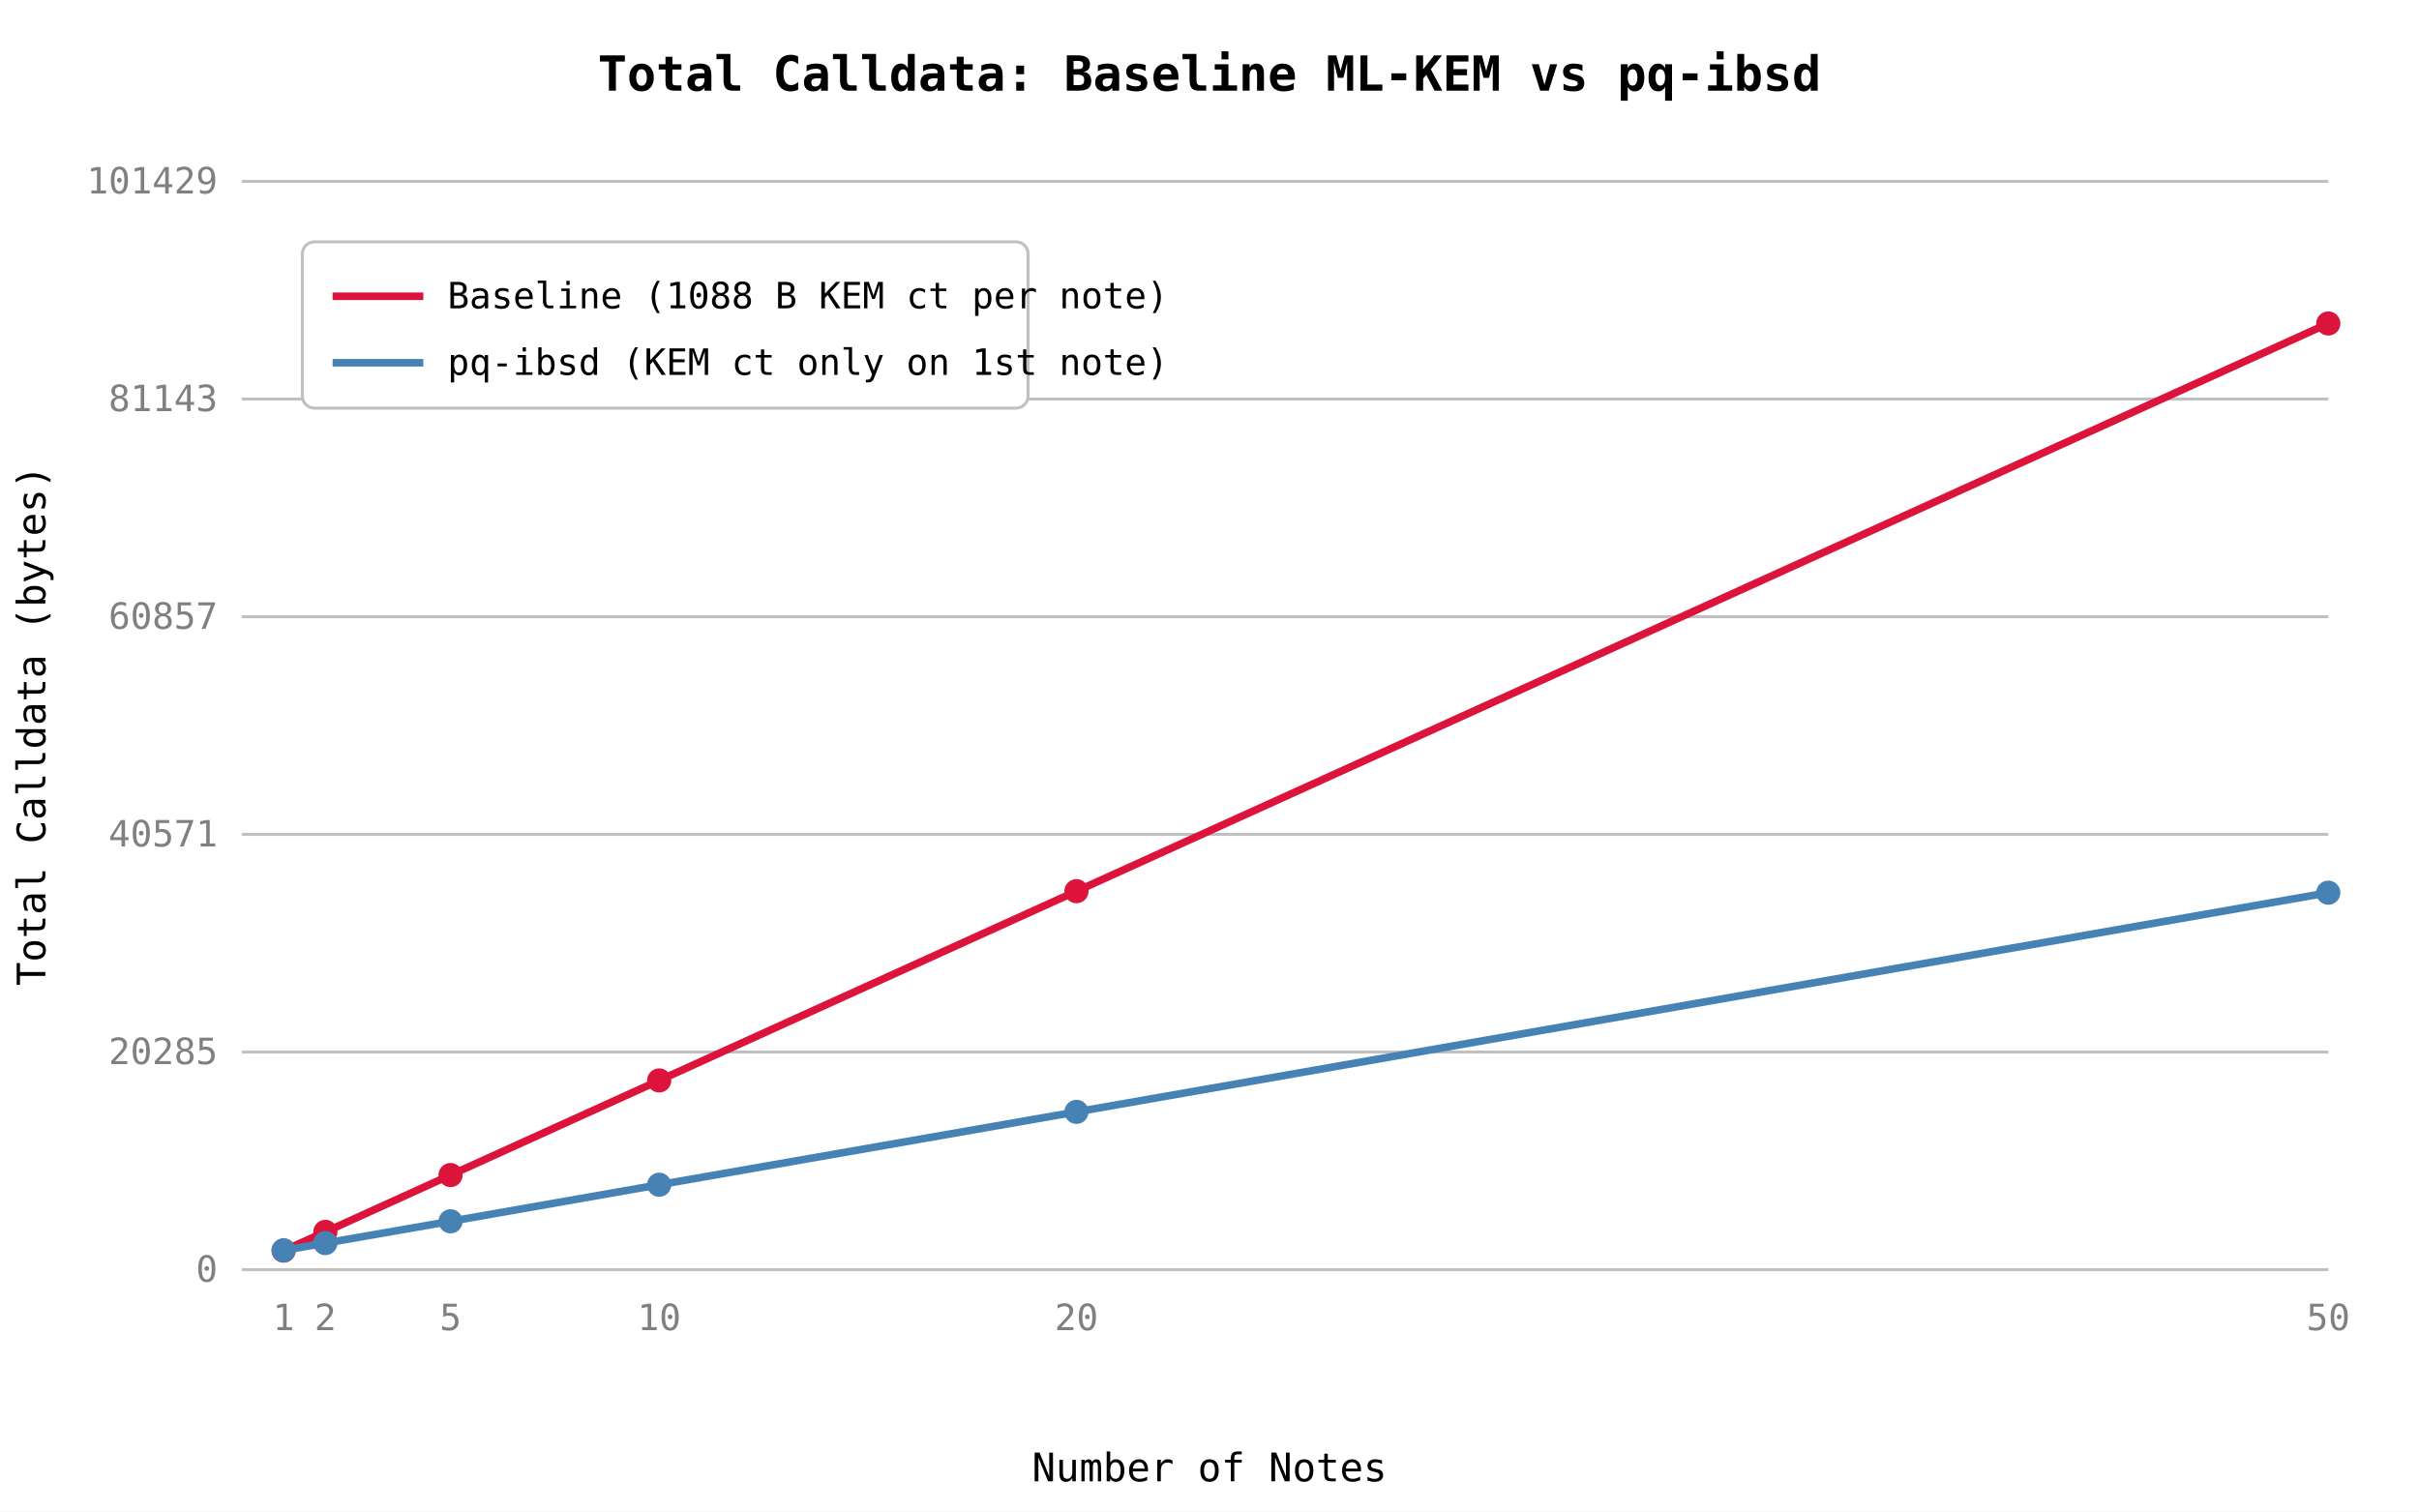
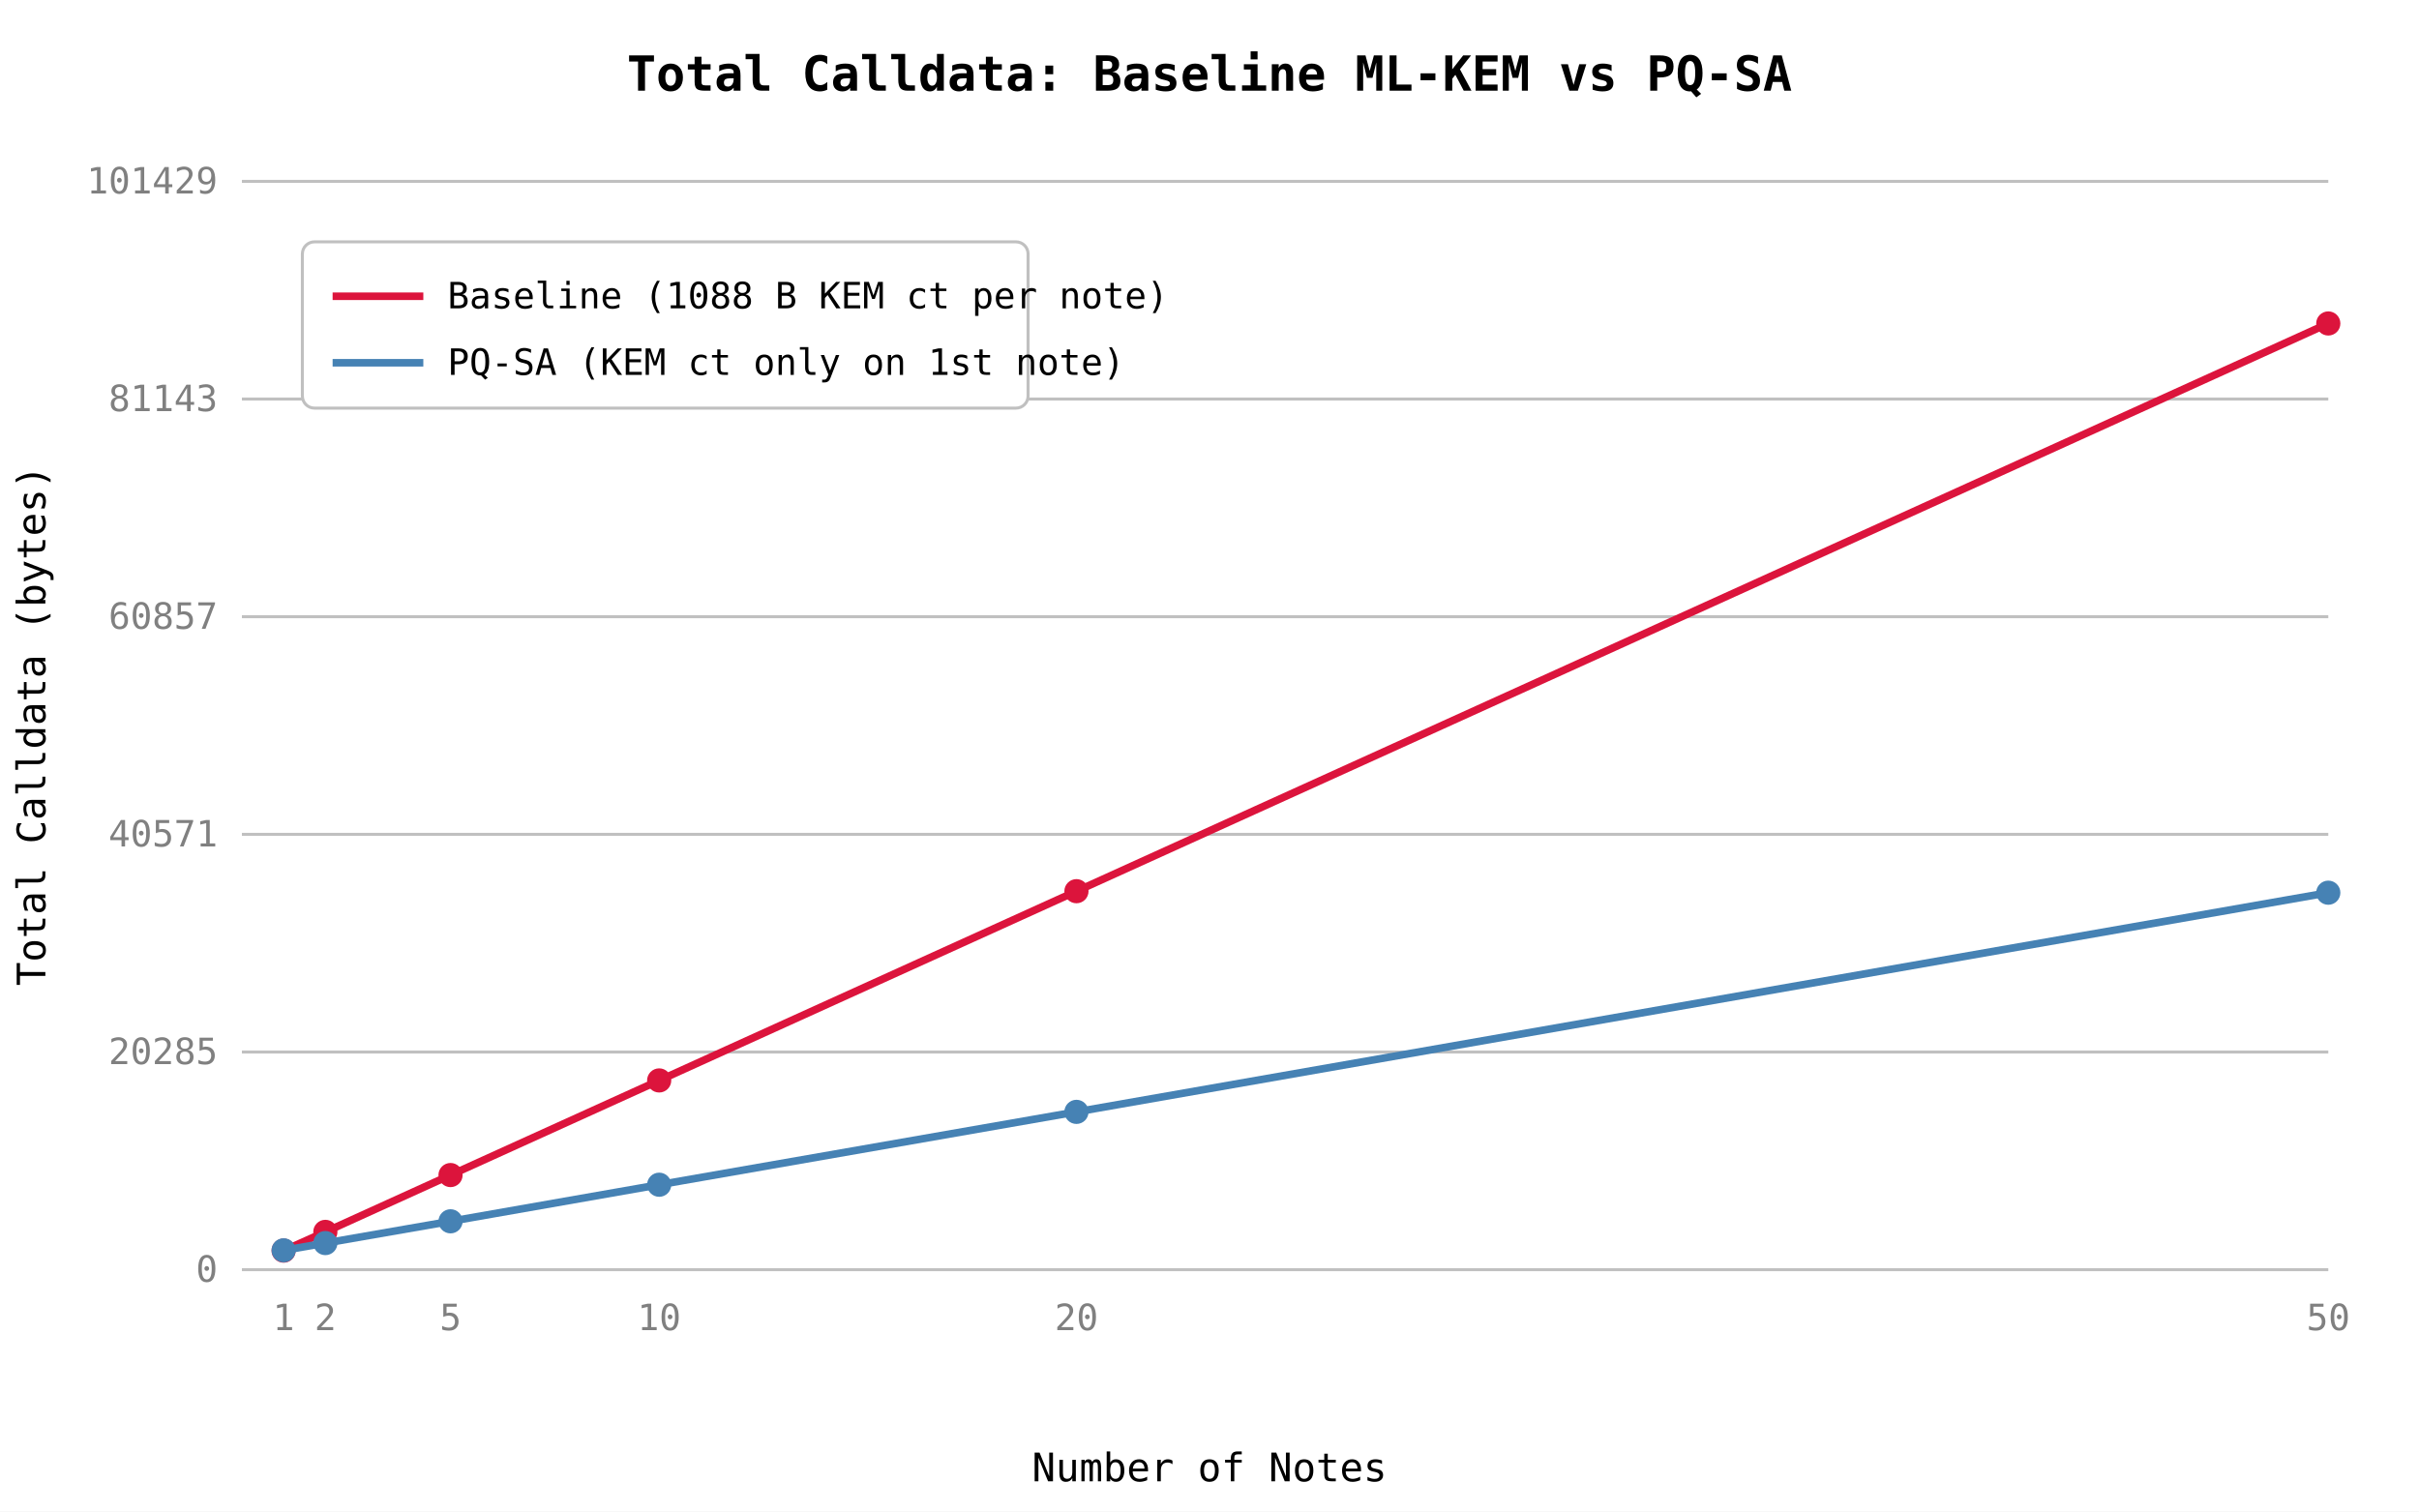
<svg xmlns="http://www.w3.org/2000/svg" viewBox="0 0 800 500" font-family="monospace" font-size="12">
  <rect width="800" height="500" fill="white" />
-   <text x="400" y="30" font-size="16" font-weight="bold" text-anchor="middle">Total Calldata: Baseline ML-KEM vs pq-ibsd</text>
+   <text x="400" y="30" font-size="16" font-weight="bold" text-anchor="middle">Total Calldata: Baseline ML-KEM vs PQ-SA</text>
  <line x1="80" y1="420" x2="770" y2="420" stroke="silver" />
  <text x="72" y="424" text-anchor="end" fill="gray">0</text>
  <line x1="80" y1="348" x2="770" y2="348" stroke="silver" />
  <text x="72" y="352" text-anchor="end" fill="gray">20285</text>
  <line x1="80" y1="276" x2="770" y2="276" stroke="silver" />
  <text x="72" y="280" text-anchor="end" fill="gray">40571</text>
  <line x1="80" y1="204" x2="770" y2="204" stroke="silver" />
  <text x="72" y="208" text-anchor="end" fill="gray">60857</text>
  <line x1="80" y1="132" x2="770" y2="132" stroke="silver" />
  <text x="72" y="136" text-anchor="end" fill="gray">81143</text>
  <line x1="80" y1="60" x2="770" y2="60" stroke="silver" />
  <text x="72" y="64" text-anchor="end" fill="gray">101429</text>
  <text x="93.8" y="440" text-anchor="middle" fill="gray">1</text>
  <text x="107.6" y="440" text-anchor="middle" fill="gray">2</text>
  <text x="149" y="440" text-anchor="middle" fill="gray">5</text>
  <text x="218" y="440" text-anchor="middle" fill="gray">10</text>
  <text x="356" y="440" text-anchor="middle" fill="gray">20</text>
  <text x="770" y="440" text-anchor="middle" fill="gray">50</text>
  <text x="400" y="490" text-anchor="middle" font-size="13">Number of Notes</text>
  <text x="15" y="240" text-anchor="middle" font-size="13" transform="rotate(-90, 15, 240)">Total Calldata (bytes)</text>
  <polyline points="93.8,413.7 107.6,407.5 149.0,388.7 218.0,357.4 356.0,294.8 770.0,107.0" fill="none" stroke="crimson" stroke-width="2.5" />
  <circle cx="93.8" cy="413.7" r="4" fill="crimson" />
  <circle cx="107.6" cy="407.5" r="4" fill="crimson" />
  <circle cx="149.0" cy="388.7" r="4" fill="crimson" />
  <circle cx="218.0" cy="357.4" r="4" fill="crimson" />
  <circle cx="356.0" cy="294.8" r="4" fill="crimson" />
  <circle cx="770.0" cy="107.0" r="4" fill="crimson" />
  <polyline points="93.8,413.6 107.6,411.2 149.0,404.0 218.0,391.9 356.0,367.8 770.0,295.3" fill="none" stroke="steelblue" stroke-width="2.5" />
  <circle cx="93.8" cy="413.6" r="4" fill="steelblue" />
  <circle cx="107.6" cy="411.2" r="4" fill="steelblue" />
  <circle cx="149.0" cy="404.0" r="4" fill="steelblue" />
  <circle cx="218.0" cy="391.9" r="4" fill="steelblue" />
  <circle cx="356.0" cy="367.8" r="4" fill="steelblue" />
  <circle cx="770.0" cy="295.3" r="4" fill="steelblue" />
  <rect x="100" y="80" width="240" height="55" fill="white" stroke="silver" rx="4" />
  <line x1="110" y1="98" x2="140" y2="98" stroke="crimson" stroke-width="2.5" />
  <text x="148" y="102" font-size="12">Baseline (1088 B KEM ct per note)</text>
  <line x1="110" y1="120" x2="140" y2="120" stroke="steelblue" stroke-width="2.5" />
-   <text x="148" y="124" font-size="12">pq-ibsd (KEM ct only on 1st note)</text>
+   <text x="148" y="124" font-size="12">PQ-SA (KEM ct only on 1st note)</text>
</svg>
